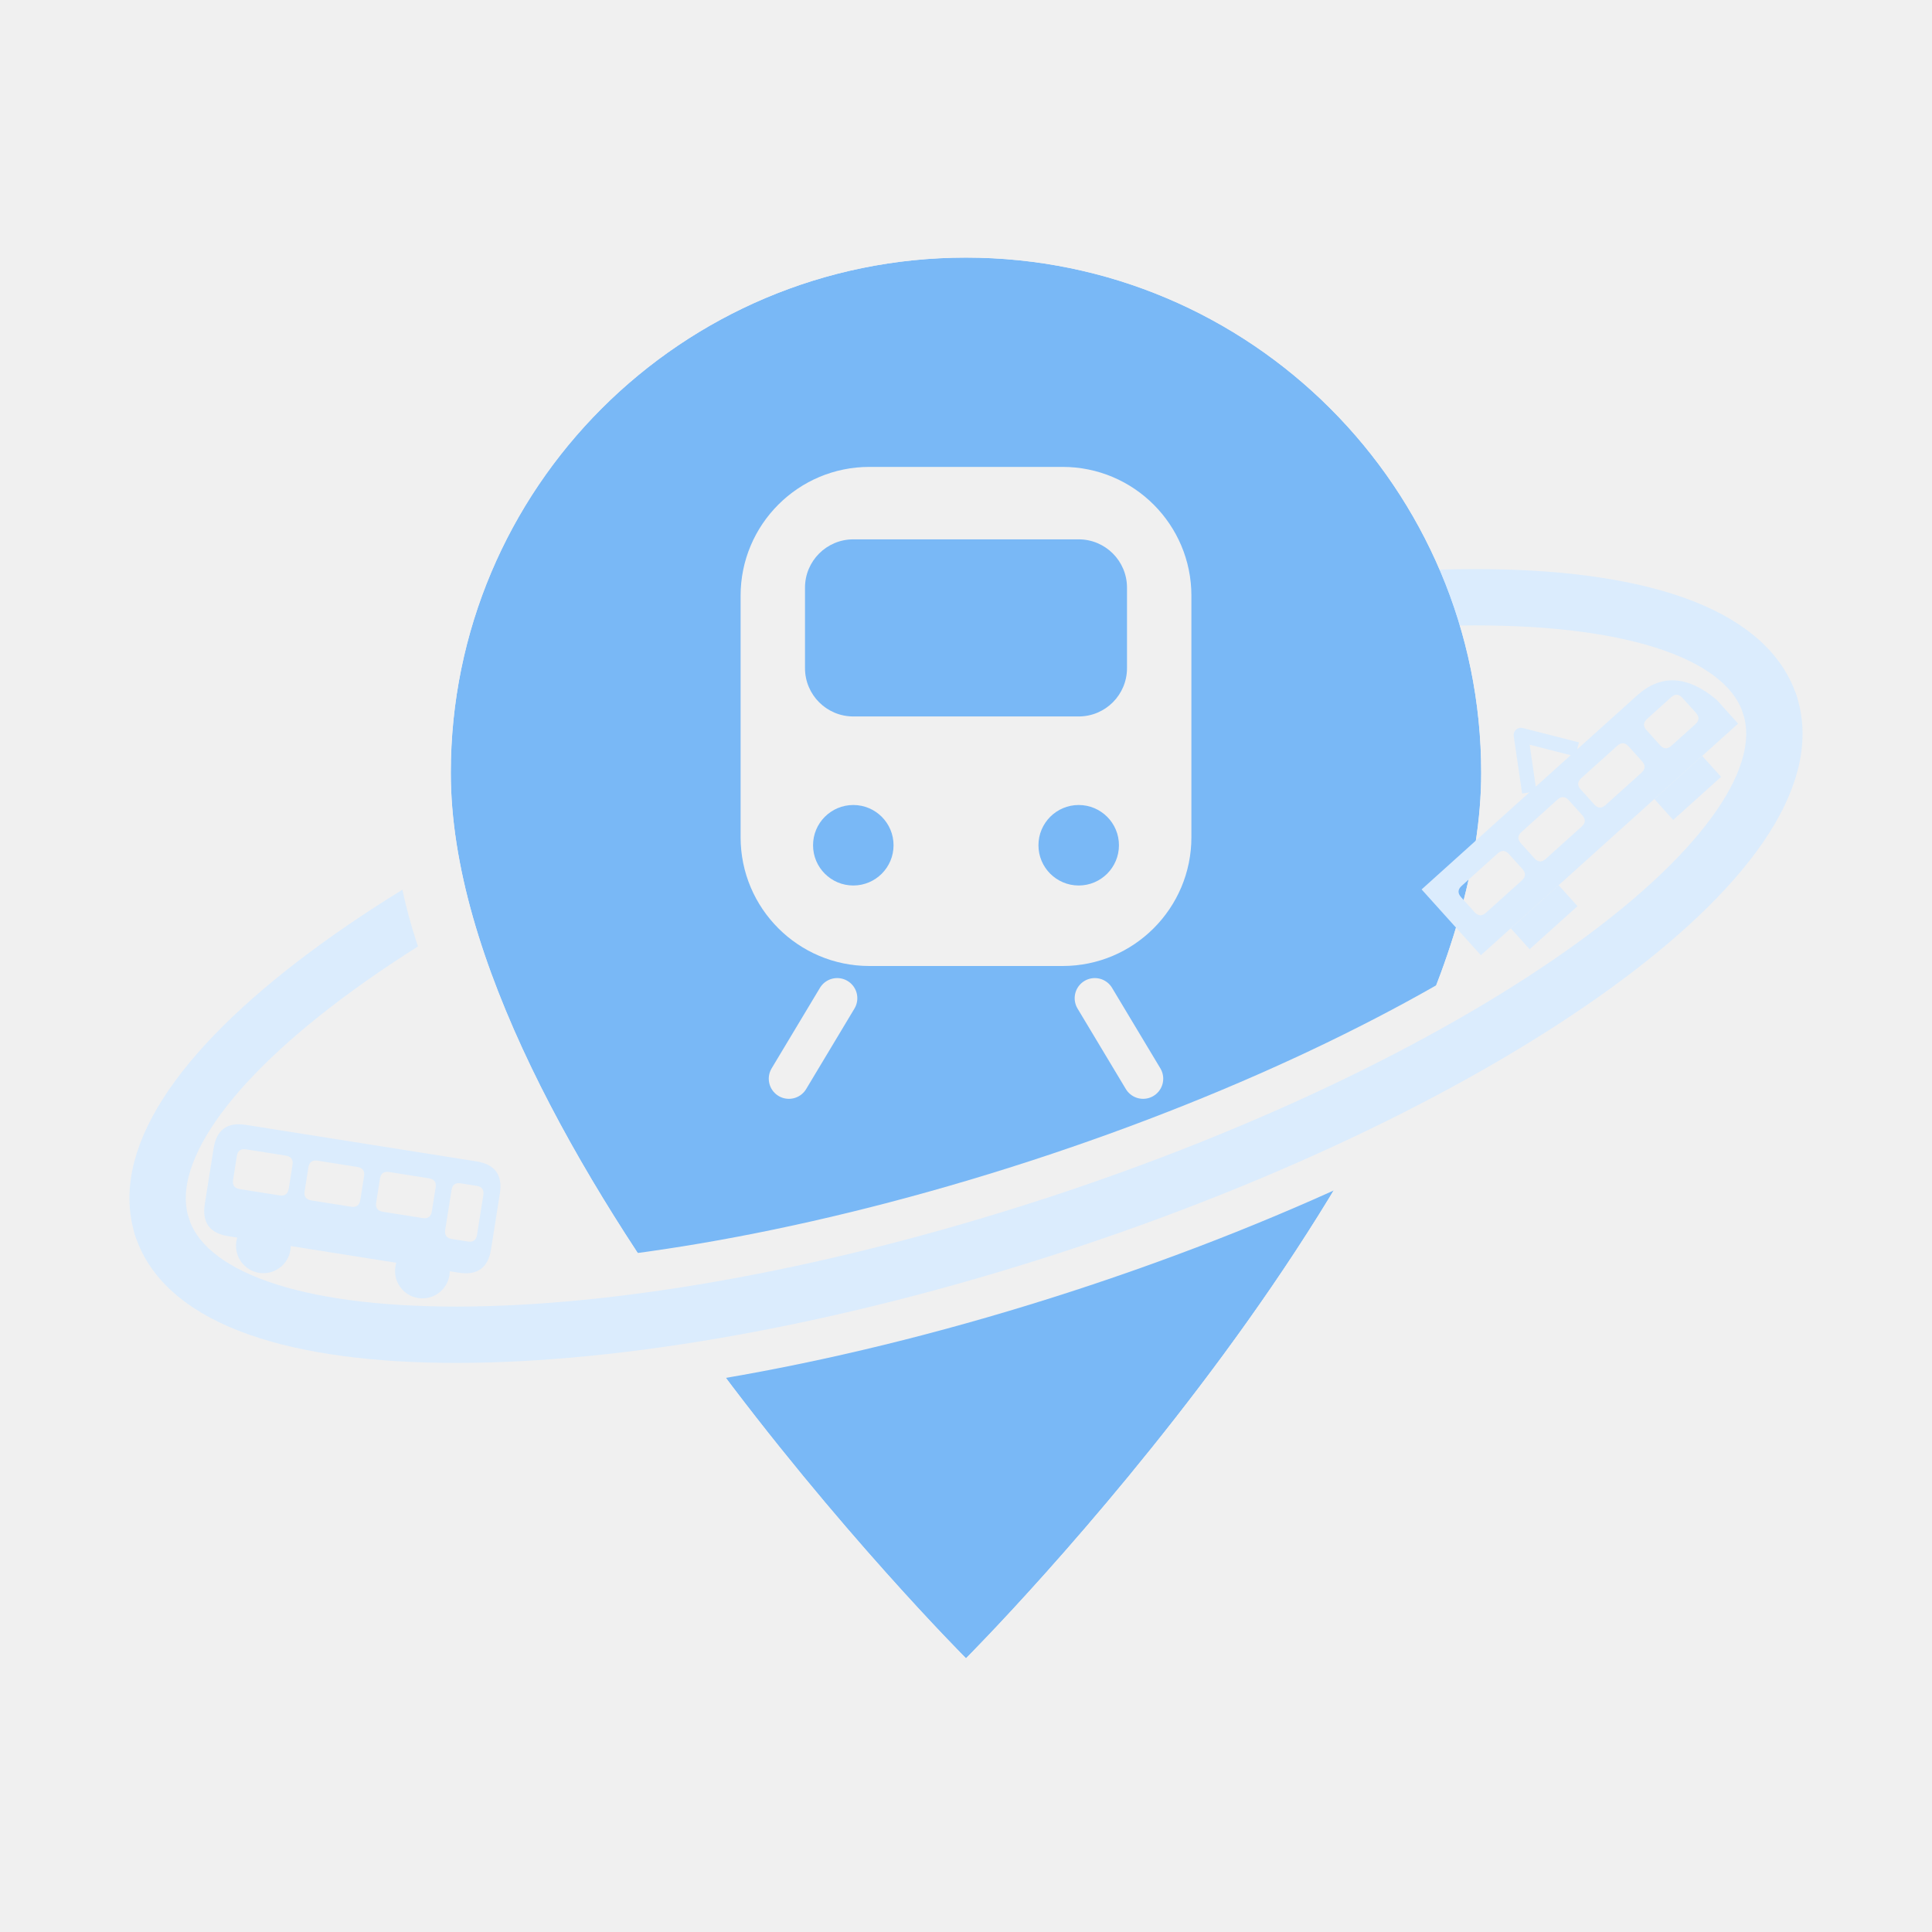
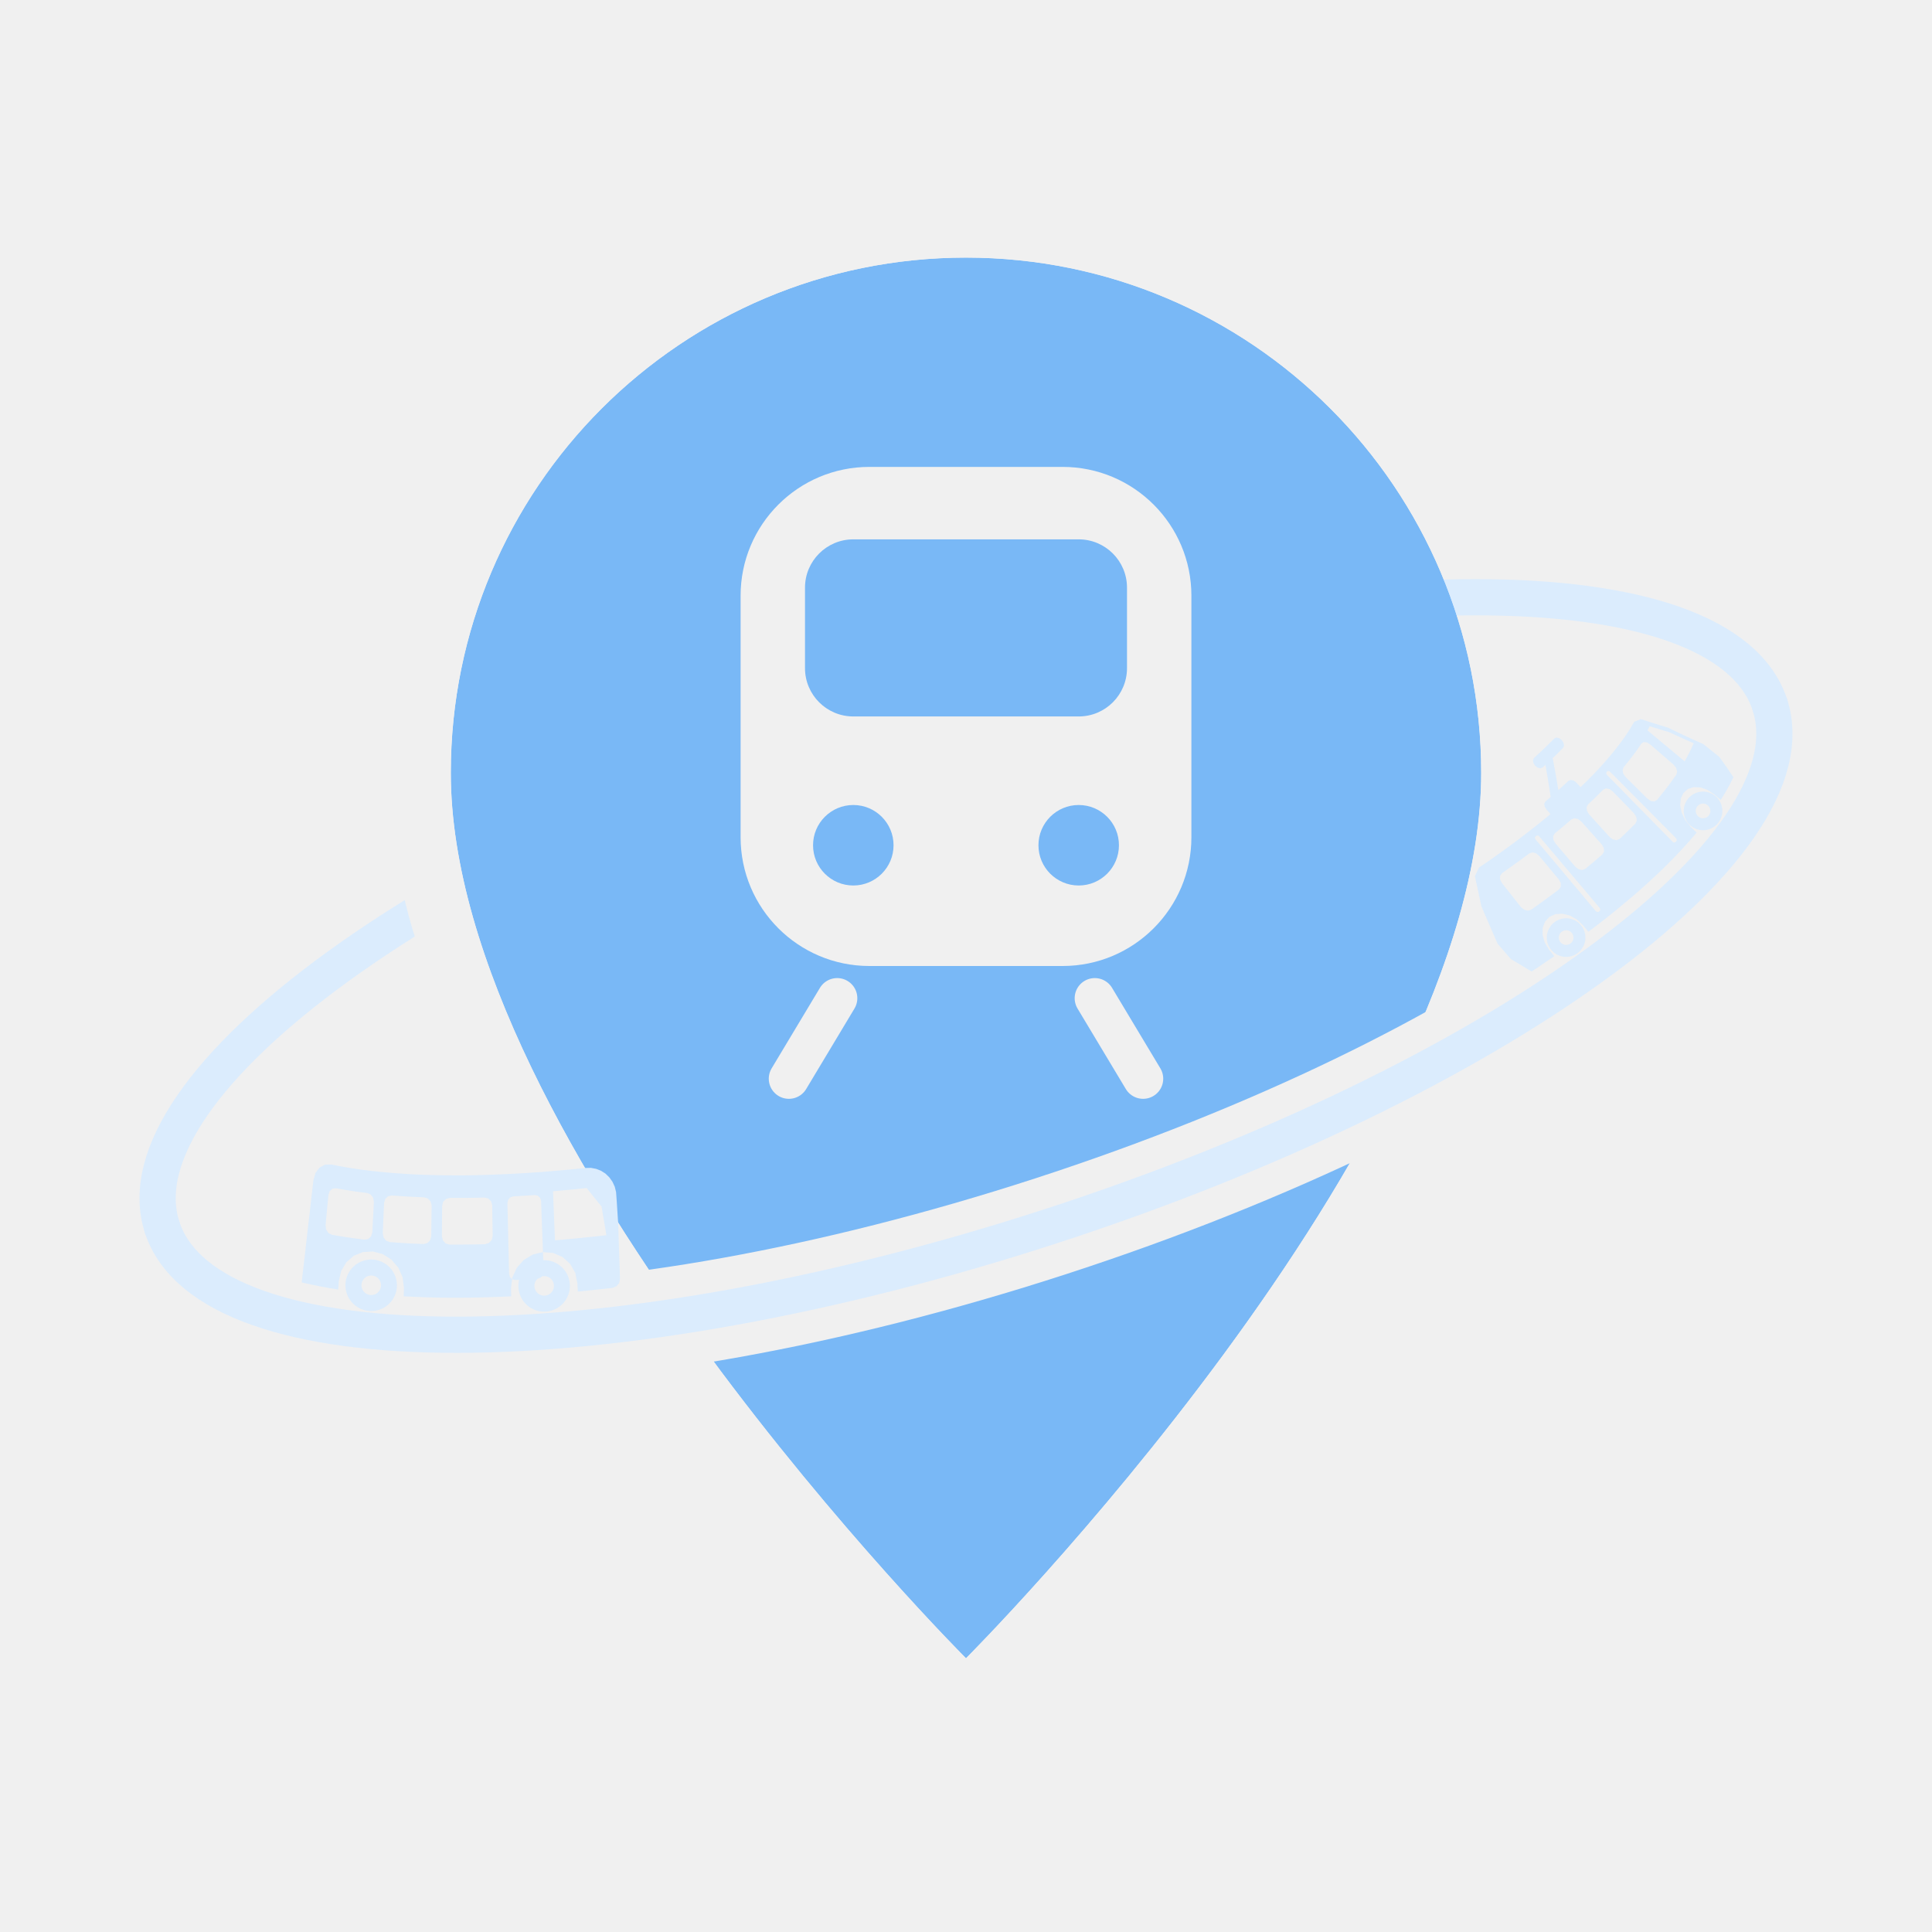
<svg xmlns="http://www.w3.org/2000/svg" viewBox="0 0 240 240" role="img" aria-label="NextStop">
  <defs>
    <mask id="dark-pin" maskUnits="userSpaceOnUse" x="0" y="0" width="240" height="240">
      <path d="M120 206C120 206 56 142 56 96A64 64 0 0 1 184 96C184 142 120 206 120 206Z" fill="#fff" />
      <rect x="92" y="58" width="56" height="62" rx="16" fill="#000" />
      <rect x="100" y="67" width="40" height="22" rx="6" fill="#fff" />
      <circle cx="106" cy="105" r="5" fill="#fff" />
      <circle cx="134" cy="105" r="5" fill="#fff" />
      <path d="M104 124L98 134M136 124L142 134" stroke="#000" stroke-width="5" stroke-linecap="round" />
-       <path d="M225 120A105 34 0 0 1 15 120" transform="rotate(-18 120 120)" fill="none" stroke="#000" stroke-width="17" />
+       <path d="M225 120A105 34 0 0 1 15 120" transform="rotate(-18 120 120)" fill="none" stroke="#000" stroke-width="12.5" />
    </mask>
    <mask id="dark-back" maskUnits="userSpaceOnUse" x="0" y="0" width="240" height="240">
      <rect width="240" height="240" fill="#fff" />
      <path d="M120 206C120 206 56 142 56 96A64 64 0 0 1 184 96C184 142 120 206 120 206Z" fill="#000" />
    </mask>
  </defs>
-   <path d="M15 120A105 34 0 0 1 225 120" transform="rotate(-18 120 120)" fill="none" stroke="#DBECFD" stroke-width="7" stroke-linecap="round" mask="url(#dark-back)" />
+   <path d="M15 120A105 34 0 0 1 225 120" transform="rotate(-18 120 120)" fill="none" stroke="#DBECFD" stroke-width="4.5" stroke-linecap="round" mask="url(#dark-back)" />
  <path d="M120 206C120 206 56 142 56 96A64 64 0 0 1 184 96C184 142 120 206 120 206Z" fill="#79B8F6" mask="url(#dark-pin)" />
  <g transform="rotate(-18 120 120)">
-     <path d="M225 120A105 34 0 0 1 15 120" fill="none" stroke="#DBECFD" stroke-width="7" stroke-linecap="round" />
-     <g fill="#DBECFD" fill-rule="evenodd">
-       <g transform="translate(31.3 138.2) rotate(27.0) translate(0 -3)">
-         <path d="M-14.5 -20H14.5Q18 -20 18 -16.5V-9.5Q18 -6 14.5 -6H-14.5Q-18 -6 -18 -9.5V-16.5Q-18 -20 -14.5 -20ZM-14 -17H-9Q-8 -17 -8 -16V-13Q-8 -12 -9 -12H-14Q-15 -12 -15 -13V-16Q-15 -17 -14 -17ZM-5 -17H0Q1 -17 1 -16V-13Q1 -12 0 -12H-5Q-6 -12 -6 -13V-16Q-6 -17 -5 -17ZM4 -17H9Q10 -17 10 -16V-13Q10 -12 9 -12H4Q3 -12 3 -13V-16Q3 -17 4 -17ZM13 -17H15Q16 -17 16 -16V-11Q16 -10 15 -10H13Q12 -10 12 -11V-16Q12 -17 13 -17Z" />
-         <circle cx="-10" cy="-5.5" r="3.4" />
-         <circle cx="10" cy="-5.5" r="3.4" />
-       </g>
-       <g transform="translate(204.9 140.0) rotate(-24.0) translate(0 -3)">
-         <path d="M-3 -19L1 -25L5 -19" fill="none" stroke="#DBECFD" stroke-width="1.8" stroke-linejoin="round" />
-         <path d="M-21 -19H15Q21 -19 22 -12V-8H-21ZM-17 -16H-11Q-10 -16 -10 -15V-12.5Q-10 -11.5 -11 -11.5H-17Q-18 -11.5 -18 -12.5V-15Q-18 -16 -17 -16ZM-7 -16H-1Q0 -16 0 -15V-12.5Q0 -11.5 -1 -11.5H-7Q-8 -11.5 -8 -12.5V-15Q-8 -16 -7 -16ZM3 -16H9Q10 -16 10 -15V-12.5Q10 -11.5 9 -11.5H3Q2 -11.5 2 -12.5V-15Q2 -16 3 -16ZM14 -16H18Q19 -16 19 -15V-12.5Q19 -11.5 18 -11.5H14Q13 -11.5 13 -12.5V-15Q13 -16 14 -16Z" />
-         <rect x="-16" y="-8" width="8" height="3.5" />
-         <rect x="8" y="-8" width="8" height="3.5" />
-       </g>
-     </g>
+     <path d="M225 120A105 34 0 0 1 15 120" fill="none" stroke="#DBECFD" stroke-width="4.5" stroke-linecap="round" />
+     <path fill="#DBECFD" fill-rule="evenodd" d="M29.37 131.88L30.36 132.47L31.36 133.04L32.38 133.59L33.41 134.12L33.81 133.15L34.48 132.04L35.43 131.21L36.56 130.73L37.78 130.65L38.97 130.96L40.02 131.64L40.84 132.63L41.35 133.84L41.49 135.15L41.24 136.45L40.89 137.44L42.13 137.91L43.38 138.37L44.64 138.82L45.90 139.25L47.17 139.67L48.44 140.07L49.72 140.46L51.01 140.84L52.29 141.21L53.59 141.57L53.89 140.57L54.45 139.38L55.35 138.41L56.48 137.75L57.75 137.46L59.04 137.56L60.21 138.06L61.16 138.89L61.79 139.99L62.06 141.25L61.91 142.55L61.64 143.56L63.05 143.87L64.47 144.17L65.89 144.46L65.89 144.46L66.41 144.42L66.86 144.14L67.11 143.68L67.50 142.35L67.88 141.02L68.26 139.70L68.65 138.37L69.03 137.04L69.35 135.78L69.67 134.53L69.98 133.28L70.03 132.59L69.95 131.92L69.75 131.28L69.44 130.69L69.02 130.18L68.52 129.77L67.94 129.45L67.31 129.26L65.97 128.97L64.63 128.67L63.30 128.36L61.98 128.05L60.66 127.72L59.34 127.38L58.03 127.03L56.73 126.67L55.43 126.30L54.14 125.92L52.86 125.53L51.59 125.12L50.33 124.70L49.07 124.26L47.83 123.82L46.60 123.36L45.39 122.88L44.19 122.39L43.00 121.88L41.83 121.36L40.69 120.82L39.56 120.26L38.46 119.68L37.39 119.09L36.65 118.86L35.88 119.00L35.20 119.48L34.69 120.24L34.12 121.47L33.56 122.70L33.00 123.94L32.43 125.17L31.87 126.40L31.31 127.63L30.75 128.87L30.18 130.10L29.62 131.33ZM38.43 129.24L38.90 129.31L39.34 129.10L39.63 128.69L40.08 127.51L40.54 126.32L40.99 125.14L41.06 124.62L40.89 124.14L40.53 123.83L39.34 123.27L38.18 122.68L37.04 122.08L36.61 121.99L36.18 122.17L35.89 122.57L35.38 123.74L34.88 124.90L34.38 126.06L34.29 126.58L34.43 127.08L34.78 127.42L35.98 128.05L37.19 128.65ZM45.23 132.02L45.72 132.06L46.17 131.83L46.45 131.40L46.85 130.20L47.26 129.00L47.67 127.80L47.71 127.28L47.51 126.82L47.12 126.54L45.85 126.06L44.59 125.57L43.35 125.07L42.88 125.02L42.44 125.23L42.16 125.65L41.71 126.84L41.27 128.02L40.83 129.21L40.77 129.73L40.96 130.21L41.35 130.51L42.63 131.03L43.93 131.54ZM52.51 134.41L53.01 134.41L53.45 134.16L53.72 133.72L54.09 132.51L54.46 131.30L54.84 130.09L54.86 129.57L54.64 129.13L54.22 128.87L53.18 128.56L52.15 128.24L51.12 127.91L50.10 127.58L49.62 127.56L49.18 127.79L48.90 128.23L48.50 129.43L48.10 130.63L47.70 131.83L47.67 132.35L47.88 132.81L48.29 133.09L49.34 133.43L50.39 133.76L51.45 134.09ZM57.38 140.50L57.79 140.49L58.15 140.28L58.36 139.92L58.77 138.51L59.17 137.10L59.57 135.69L59.97 134.28L60.37 132.87L60.78 131.46L60.79 131.05L60.60 130.70L60.26 130.51L58.97 130.18L57.68 129.84L57.28 129.84L56.93 130.05L56.72 130.41L56.30 131.81L55.88 133.22L55.46 134.62L55.04 136.03L54.62 137.43L54.20 138.84L54.18 139.25L54.38 139.61L54.73 139.81L56.05 140.16ZM60.91 136.63L62.16 136.92L63.41 137.20L64.66 137.47L65.92 137.74L67.18 138.00L67.36 136.81L67.53 135.62L67.71 134.44L67.36 133.52L67.01 132.59L66.66 131.67L65.29 131.38L63.92 131.07L62.56 130.76L62.23 131.93L61.90 133.11L61.57 134.28L61.24 135.45Z" />
+     <path fill="#DBECFD" fill-rule="evenodd" d="M34.27 134.89a3.2 3.2 0 1 0 6.4 0a3.2 3.2 0 1 0 -6.4 0M36.26 134.89a1.216 1.216 0 1 0 2.432 0a1.216 1.216 0 1 0 -2.432 0M54.68 141.60a3.2 3.2 0 1 0 6.4 0a3.2 3.2 0 1 0 -6.4 0M56.67 141.60a1.216 1.216 0 1 0 2.432 0a1.216 1.216 0 1 0 -2.432 0" />
+     <path fill="#DBECFD" fill-rule="evenodd" d="M186.61 142.36L187.70 142.06L188.79 141.74L189.88 141.43L189.51 140.44L189.28 139.45L189.31 138.48L189.60 137.63L190.12 136.98L190.82 136.59L191.63 136.50L192.48 136.72L193.28 137.22L193.96 137.96L194.46 138.87L194.84 139.85L196.18 139.38L197.51 138.90L198.83 138.40L200.15 137.88L201.46 137.35L202.76 136.80L204.04 136.22L205.32 135.63L206.58 135.01L207.82 134.37L209.05 133.70L210.26 133.01L211.44 132.29L210.95 131.36L210.58 130.39L210.44 129.39L210.54 128.45L210.87 127.67L211.40 127.10L212.08 126.80L212.84 126.80L213.63 127.10L214.37 127.66L215.00 128.46L215.55 129.35L216.37 128.65L217.16 127.92L217.91 127.16L217.49 125.68L217.02 124.21L216.33 123.15L215.63 122.09L214.73 121.28L213.84 120.46L212.96 119.63L212.09 118.79L211.13 118.12L210.17 117.44L209.22 116.74L208.32 116.80L207.50 117.52L206.63 118.22L205.70 118.89L204.72 119.55L203.69 120.19L202.64 120.81L201.55 121.41L200.43 121.99L199.29 122.55L198.13 123.10L196.94 123.62L195.74 124.13L194.53 124.63L193.30 125.11L192.05 125.57L190.80 126.02L189.53 126.46L188.25 126.88L186.97 127.29L185.67 127.69L184.37 128.07L183.57 128.92L183.44 130.20L183.31 131.48L183.18 132.75L183.30 134.01L183.42 135.27L183.54 136.53L183.66 137.78L184.15 138.94L184.64 140.10L185.63 141.23ZM212.76 123.41L213.38 122.82L213.97 122.23L214.52 121.62L213.70 120.88L212.89 120.14L212.08 119.39L211.03 118.66L209.98 117.92L209.56 118.33L210.36 119.60L211.16 120.87L211.96 122.14ZM193.01 133.71L193.32 133.46L193.45 133.03L193.36 132.53L192.89 131.36L192.42 130.18L191.95 129.00L191.67 128.57L191.28 128.32L190.87 128.32L189.55 128.77L188.21 129.20L186.87 129.62L186.56 129.85L186.42 130.27L186.50 130.77L186.94 131.96L187.38 133.15L187.82 134.33L188.10 134.77L188.50 135.03L188.91 135.05L190.28 134.62L191.65 134.17ZM199.48 131.24L199.77 130.97L199.88 130.52L199.77 130.03L199.26 128.87L198.75 127.71L198.24 126.55L197.95 126.13L197.55 125.90L197.16 125.92L195.91 126.44L194.64 126.94L194.35 127.20L194.24 127.64L194.34 128.13L194.82 129.30L195.30 130.47L195.79 131.65L196.07 132.07L196.47 132.31L196.88 132.30L198.19 131.78ZM204.57 128.86L204.84 128.56L204.91 128.11L204.78 127.61L204.23 126.47L203.67 125.33L203.11 124.20L202.81 123.79L202.42 123.58L202.05 123.63L200.88 124.22L199.68 124.80L199.41 125.07L199.32 125.52L199.44 126.01L199.96 127.17L200.48 128.32L201.00 129.48L201.30 129.89L201.70 130.11L202.09 130.08L203.34 129.48ZM211.29 124.64L211.49 124.31L211.50 123.84L211.31 123.35L210.66 122.27L210.00 121.18L209.35 120.10L209.02 119.72L208.66 119.56L208.34 119.64L207.38 120.38L206.37 121.08L205.31 121.77L205.09 122.07L205.04 122.52L205.19 123.02L205.77 124.14L206.35 125.27L206.93 126.39L207.24 126.79L207.64 126.98L208.01 126.91L209.14 126.18L210.24 125.42ZM196.98 137.81L197.08 137.74L197.12 137.60L197.09 137.45L196.54 136.11L196.00 134.77L195.45 133.43L194.90 132.08L194.35 130.74L193.81 129.40L193.26 128.06L192.71 126.71L192.63 126.58L192.51 126.51L192.39 126.51L192.25 126.56L192.16 126.64L192.13 126.77L192.15 126.92L192.70 128.26L193.24 129.60L193.79 130.95L194.33 132.29L194.87 133.64L195.42 134.98L195.96 136.33L196.50 137.67L196.59 137.80L196.71 137.87L196.84 137.87ZM208.71 132.52L208.80 132.43L208.82 132.29L208.78 132.14L208.13 130.84L207.47 129.55L206.82 128.25L206.17 126.96L205.51 125.66L204.86 124.37L204.21 123.08L203.55 121.78L203.46 121.66L203.35 121.60L203.24 121.62L203.12 121.68L203.05 121.77L203.03 121.91L203.07 122.05L203.72 123.35L204.37 124.65L205.01 125.95L205.66 127.25L206.31 128.54L206.95 129.84L207.60 131.14L208.25 132.44L208.34 132.56L208.46 132.61L208.58 132.59Z" />
+     <path fill="#DBECFD" d="M199.30 123.43L199.51 123.21L199.57 122.86L199.47 122.46L199.14 121.74L198.90 121.41L198.59 121.23L198.29 121.25L197.14 121.78L195.98 122.30L194.79 122.80L194.56 123.00L194.48 123.35L194.57 123.75L194.88 124.49L195.11 124.83L195.42 125.01L195.73 125.00L196.94 124.50L198.13 123.97ZM195.48 122.94L196.66 122.44L196.87 121.08L197.06 119.73L197.24 118.38L197.40 117.02L196.30 117.55L196.12 118.90L195.92 120.25L195.71 121.60ZM198.93 117.14L199.12 116.92L199.16 116.56L199.05 116.17L199.05 116.17L198.81 115.84L198.52 115.67L198.24 115.70L197.22 116.22L196.17 116.73L195.10 117.22L194.89 117.43L194.83 117.78L194.92 118.18L194.92 118.18L195.15 118.51L195.46 118.70L195.75 118.68L196.84 118.18L197.90 117.67Z" />
+     <path fill="#DBECFD" fill-rule="evenodd" d="M189.59 139.68a2.4 2.4 0 1 0 4.8 0a2.4 2.4 0 1 0 -4.8 0M191.08 139.68a0.912 0.912 0 1 0 1.824 0a0.912 0.912 0 1 0 -1.824 0M210.63 129.97a2.4 2.4 0 1 0 4.8 0a2.4 2.4 0 1 0 -4.8 0M212.12 129.97a0.912 0.912 0 1 0 1.824 0a0.912 0.912 0 1 0 -1.824 0" />
  </g>
</svg>
